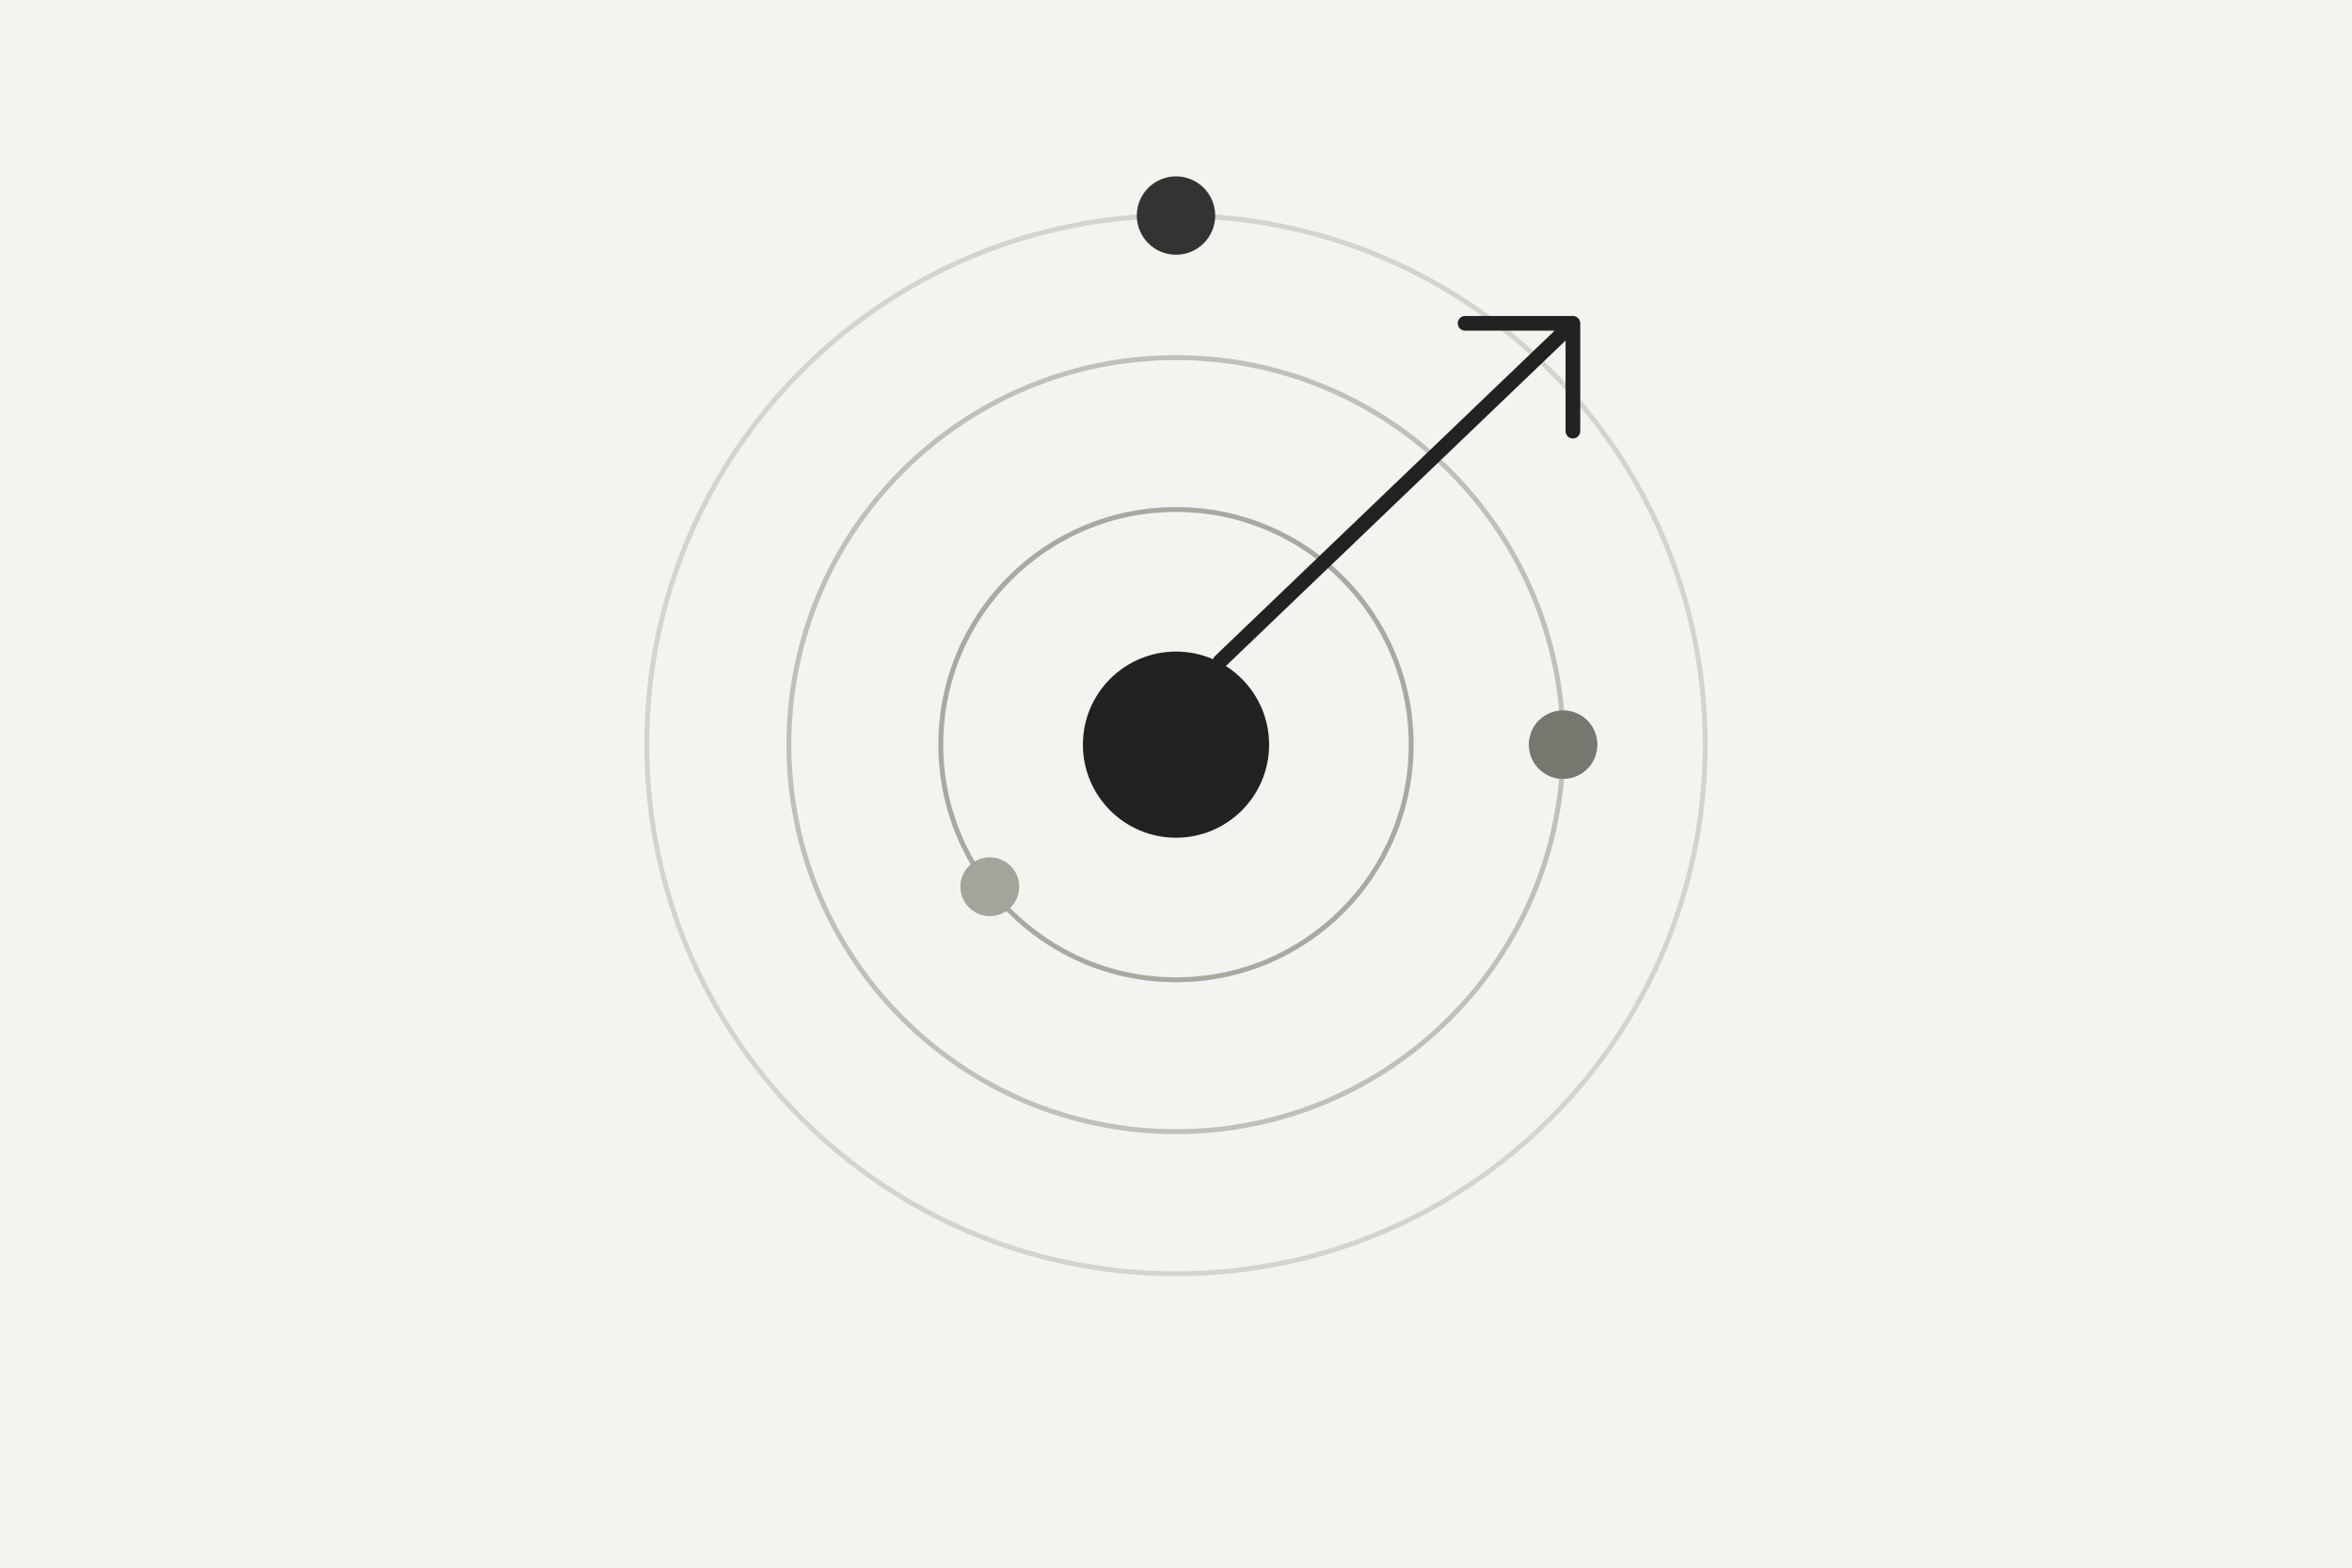
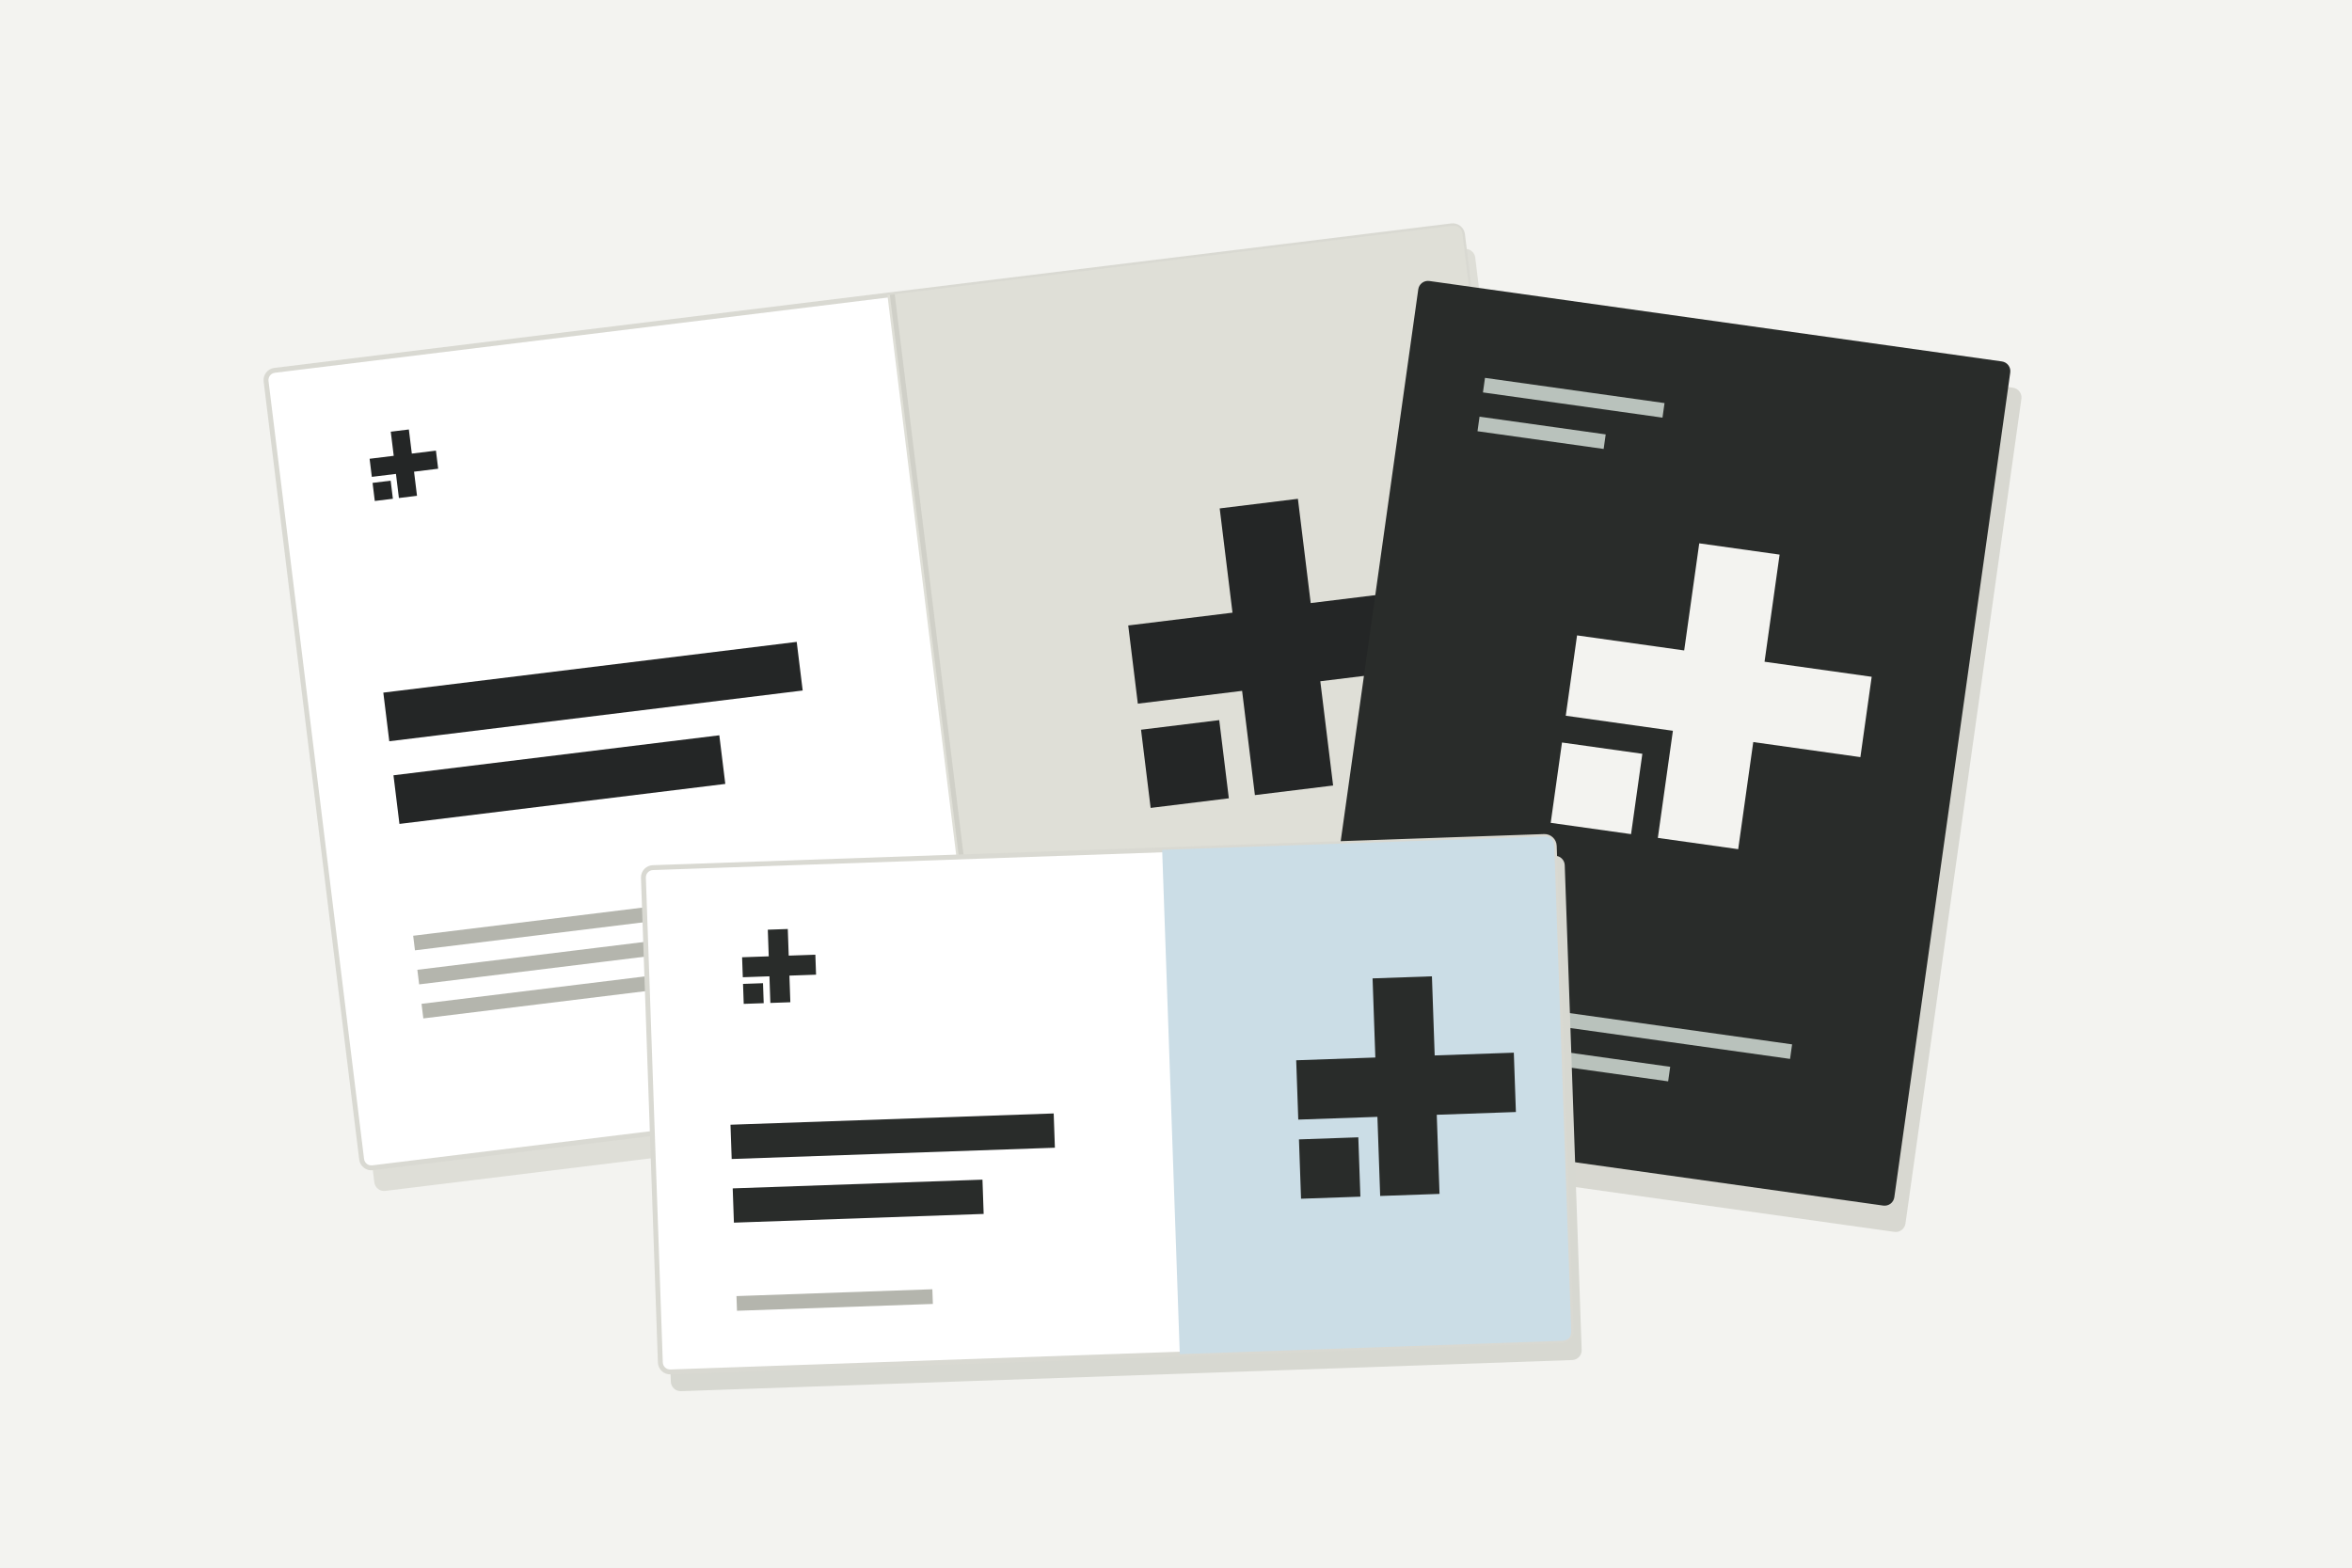
- <svg xmlns="http://www.w3.org/2000/svg" viewBox="0 0 480 320" fill="none">
-   <rect width="100%" height="100%" fill="#f3f3f0" />
-   <circle cx="240" cy="152" r="108" stroke="#d4d4cd" />
-   <circle cx="240" cy="152" r="79" stroke="#c0c0b8" />
-   <circle cx="240" cy="152" r="48" stroke="#aaa99f" />
-   <circle cx="240" cy="152" r="19" fill="#222" />
-   <circle cx="240" cy="44" r="8" fill="#333" />
-   <circle cx="319" cy="152" r="7" fill="#77776f" />
-   <circle cx="202" cy="181" r="6" fill="#a4a49a" />
-   <path d="m249 135 72-69m-22 0h22v22" stroke="#222" stroke-width="3" stroke-linecap="round" stroke-linejoin="round" />
+ <svg xmlns="http://www.w3.org/2000/svg" width="480" height="320" viewBox="0 0 480 320" fill="none" role="img" aria-labelledby="title desc">
+   <defs>
+     <g id="mark">
+       <path d="M0-28H12V-12H28V0H12V16H0V0H-16V-12H0Z" fill="currentColor" />
+       <path d="M-16 4H-4V16H-16Z" fill="currentColor" />
+     </g>
+   </defs>
+   <path fill="#f3f3f0" d="M0 0H480V320H0Z" />
+   <g transform="rotate(-7 188 141)">
+     <rect x="65" y="65" width="246" height="164" rx="2" fill="#deded7" />
+     <rect x="63" y="60" width="246" height="164" rx="2" fill="#fff" stroke="#d9d9d2" />
+     <path d="M191 60H307Q309 60 309 62V222Q309 224 307 224H191V60Z" fill="#dfdfd7" />
+     <path d="M192 60V224" stroke="#d0d0c8" />
+     <g transform="translate(87 84) scale(.31)" color="#242626">
+       <use href="#mark" />
+     </g>
+     <path d="M79 128H164V138H79Z M79 145H146V155H79Z" fill="#242626" />
+     <path d="M79 178H153V181H79Z M79 185H140V188H79Z M79 192H149V195H79Z" fill="#b4b5ad" />
+     <g transform="translate(253 149) scale(1.34)" color="#242626">
+       <use href="#mark" />
+     </g>
+     <path d="M205 205H238V208H205Z" fill="#96988e" />
+   </g>
+   <g transform="rotate(8 340 152)">
+     <rect x="280" y="70" width="122" height="174" rx="2" fill="#d8d8d1" />
+     <rect x="277" y="65" width="122" height="174" rx="2" fill="#292c2a" />
+     <path d="M293 83H330V86H293Z M293 91H319V94H293Z" fill="#b9c2bc" />
+     <g transform="translate(341 149) scale(1.38)" color="#f3f3f0">
+       <use href="#mark" />
+     </g>
+     <path d="M292 209H374V212H292Z M292 217H350V220H292Z" fill="#b9c2bc" />
+   </g>
+   <g transform="rotate(-2 223 226)">
+     <rect x="135" y="178" width="186" height="103" rx="2" fill="#d7d8d1" />
+     <rect x="133" y="174" width="186" height="103" rx="2" fill="#fff" stroke="#d9d9d2" />
+     <path d="M239 174H317Q319 174 319 176V275Q319 277 317 277H239V174Z" fill="#cbdde6" />
+     <g transform="translate(158 197) scale(.34)" color="#292c2a">
+       <use href="#mark" />
+     </g>
+     <path d="M149 227H215V234H149Z M149 240H200V247H149Z" fill="#292c2a" />
+     <path d="M149 262H189V265H149Z" fill="#b4b5ad" />
+     <g transform="translate(281 230) scale(1.01)" color="#292c2a">
+       <use href="#mark" />
+     </g>
+   </g>
</svg>
